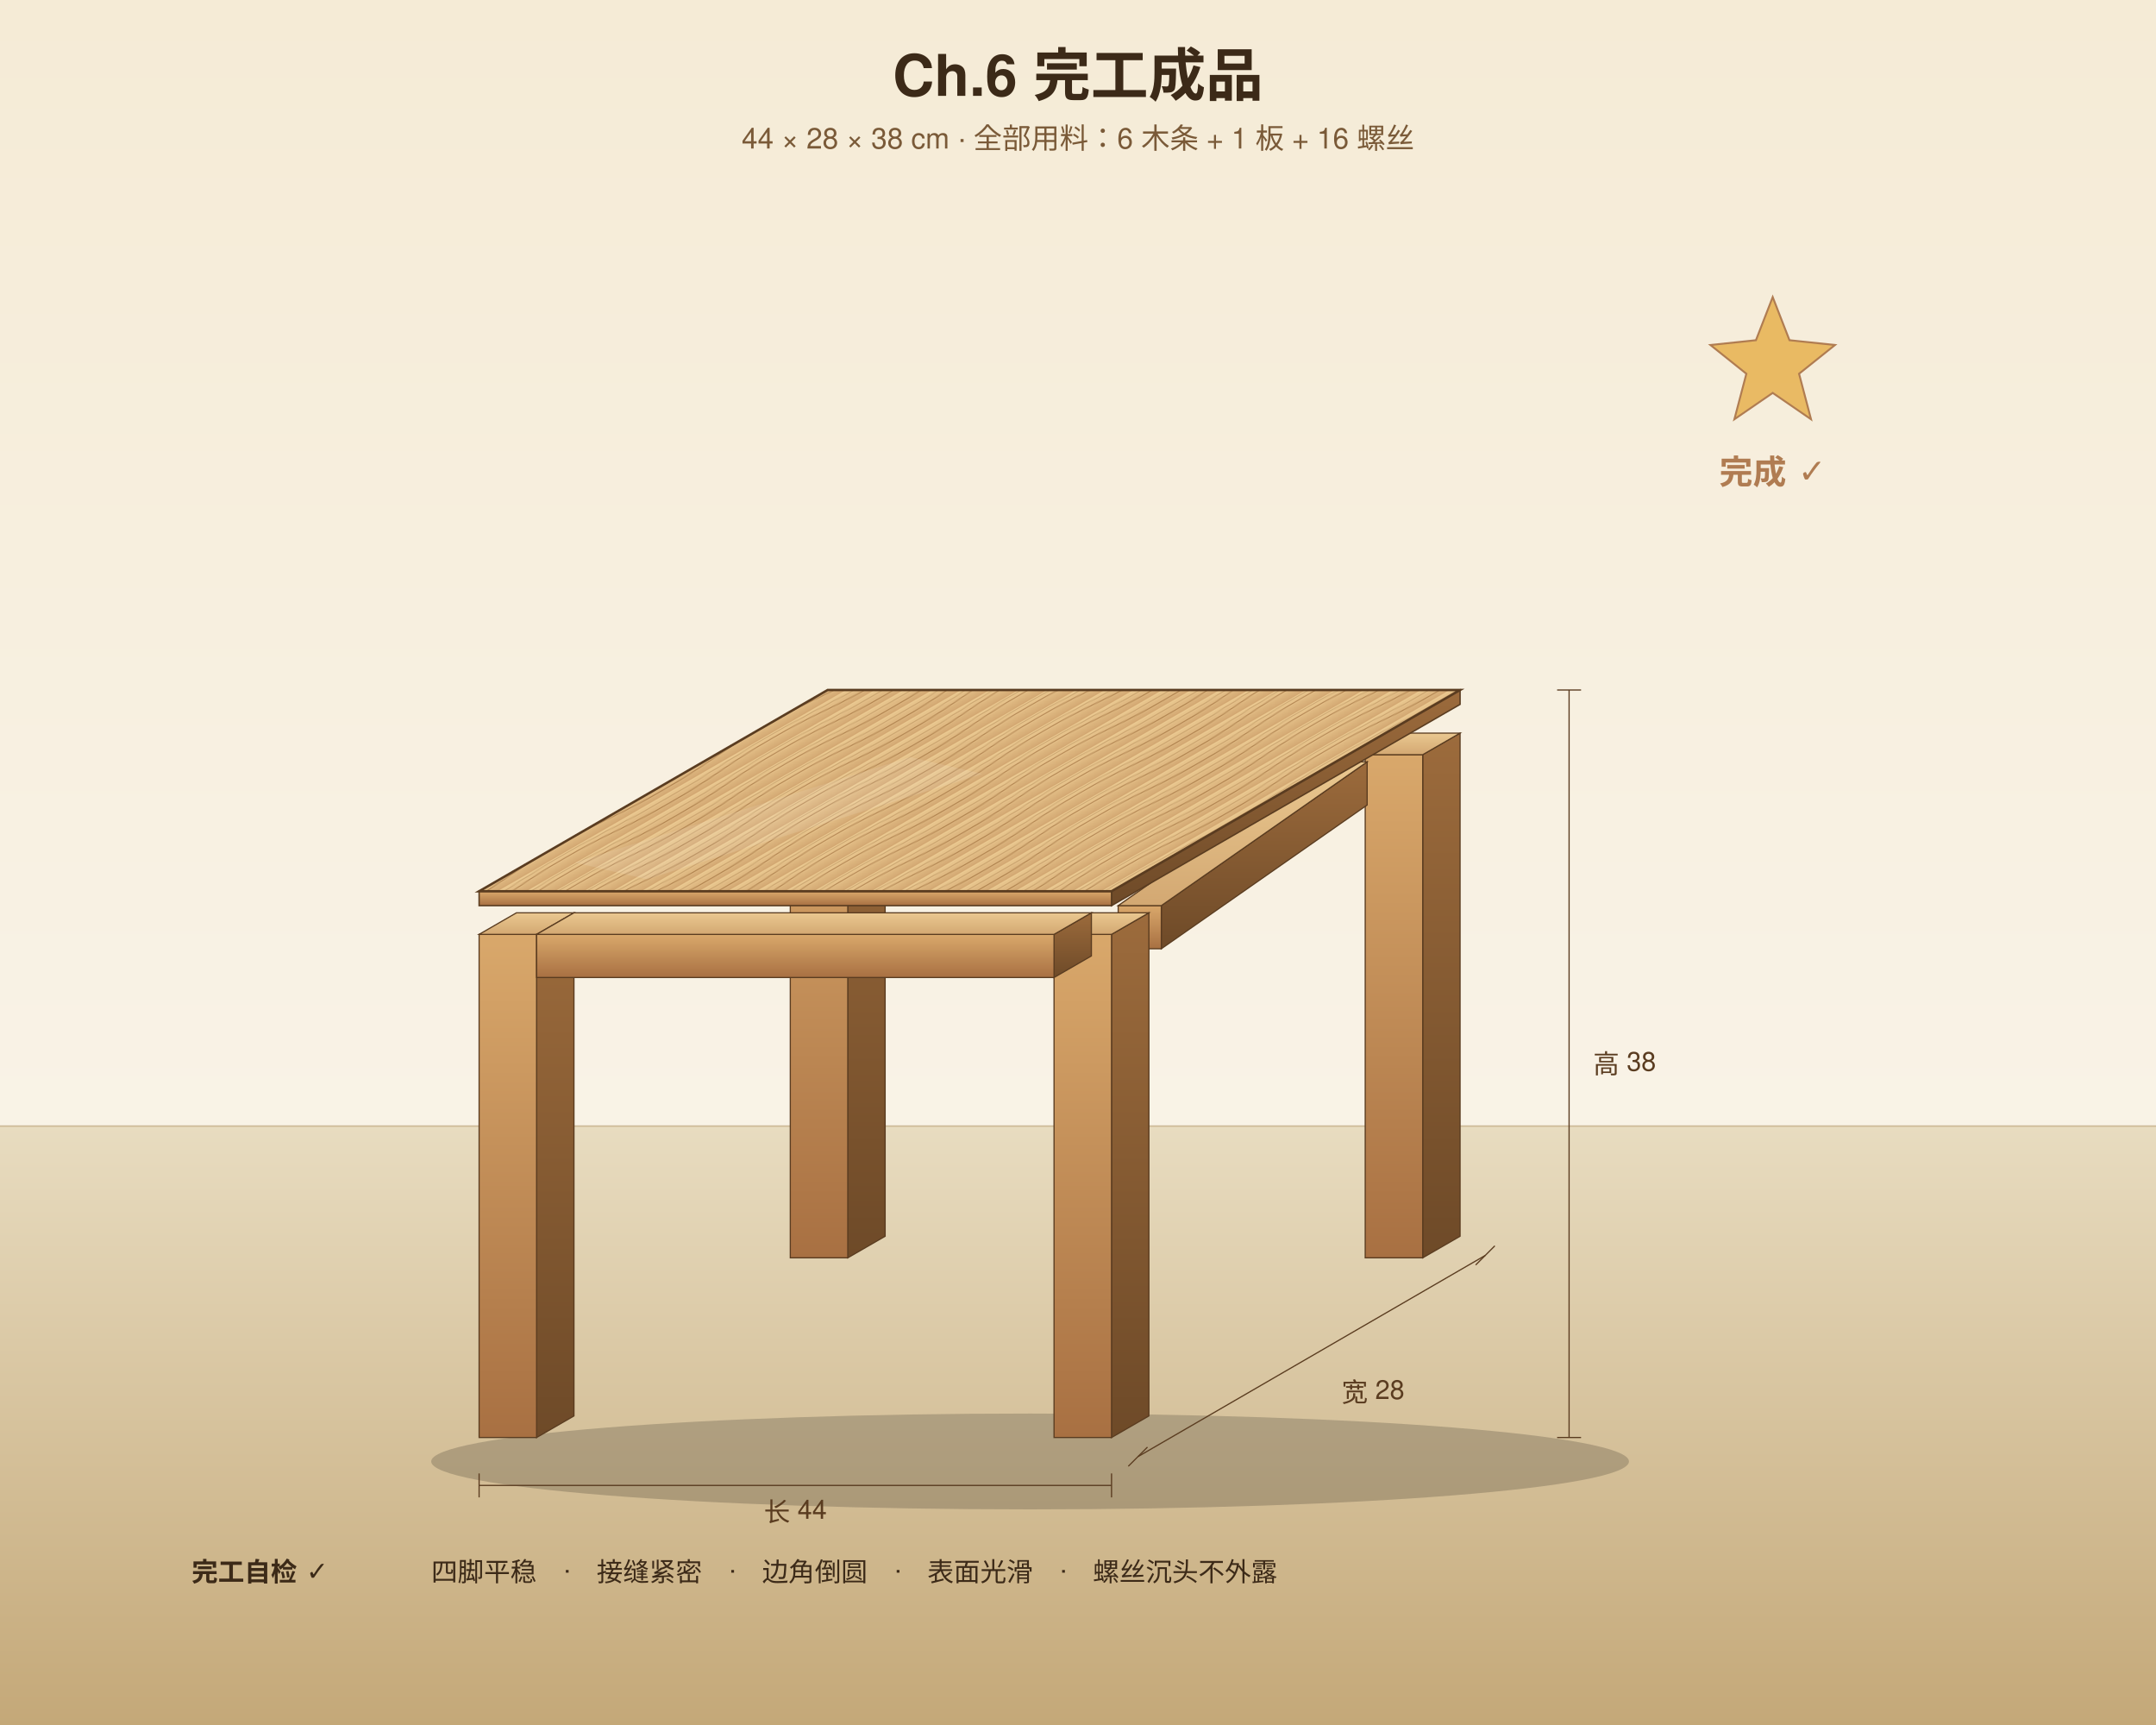
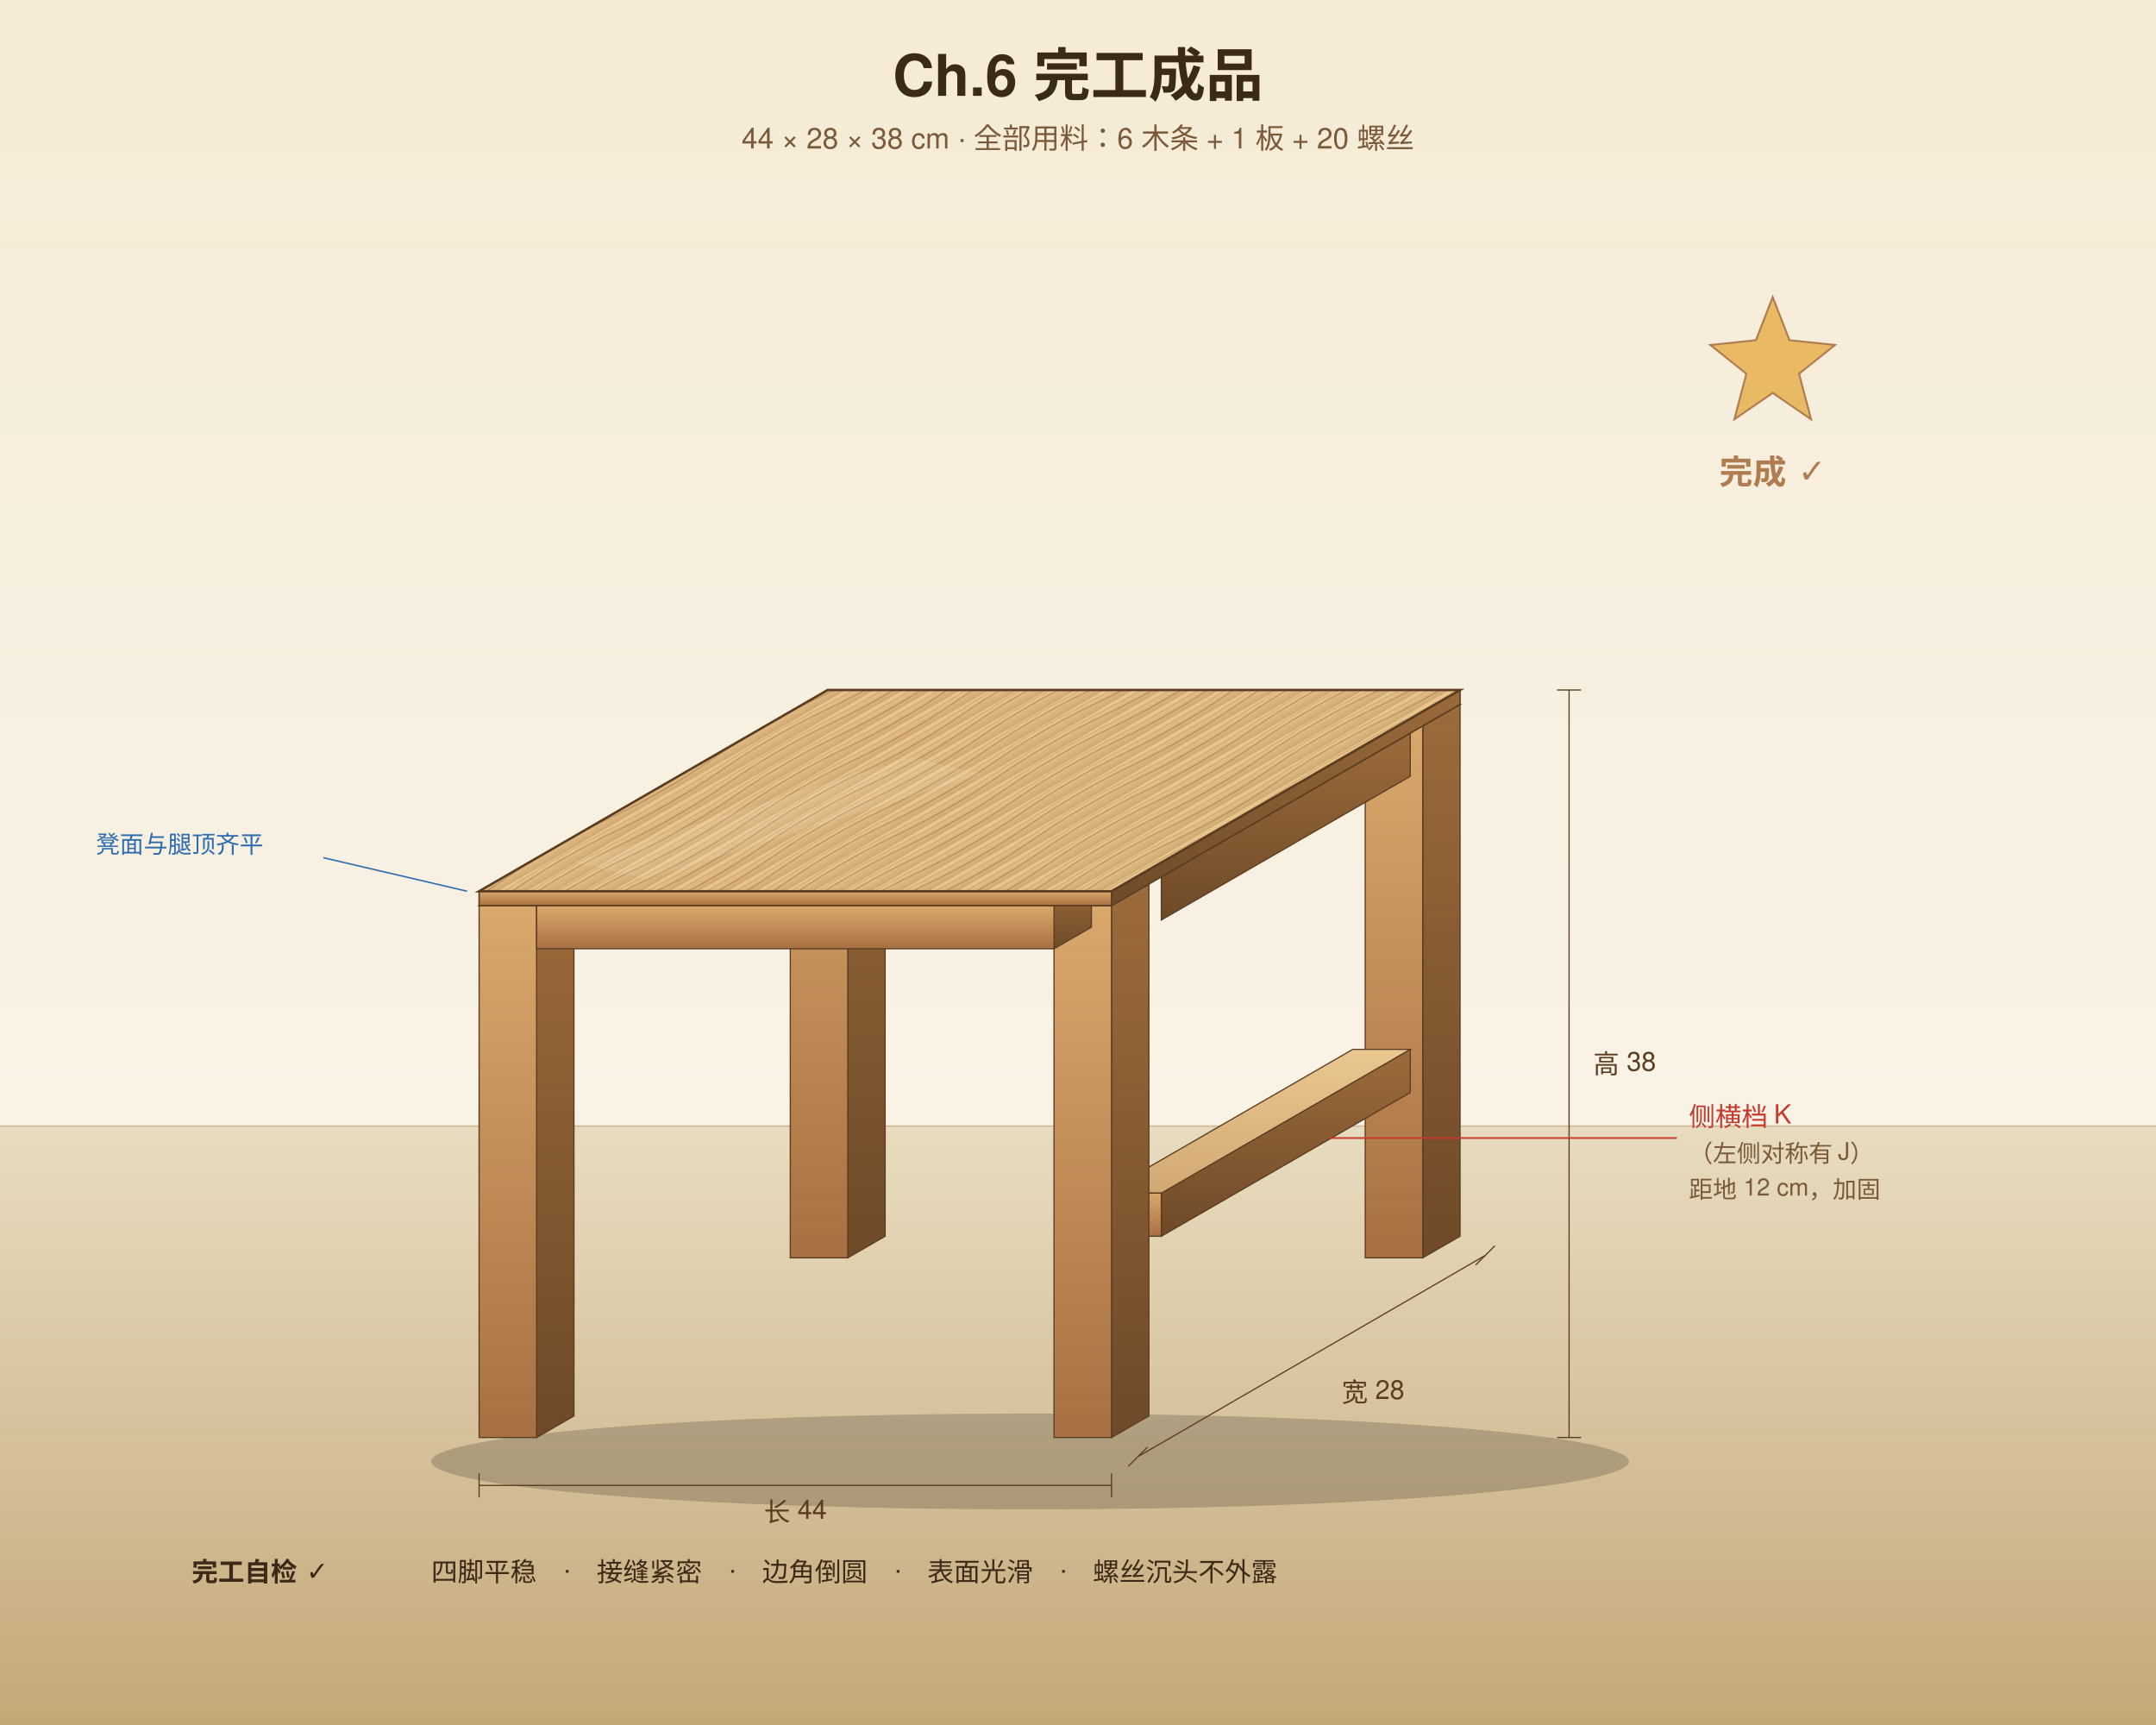
<svg xmlns="http://www.w3.org/2000/svg" viewBox="0 0 900 720" font-family="PingFang SC, Helvetica, Arial, sans-serif">
  <defs>
    <linearGradient id="bg_sky" x1="0" y1="0" x2="0" y2="1">
      <stop offset="0%" stop-color="#f5ebd6" />
      <stop offset="100%" stop-color="#fbf7ef" />
    </linearGradient>
    <linearGradient id="floor_g" x1="0" y1="0" x2="0" y2="1">
      <stop offset="0%" stop-color="#e8dcc0" />
      <stop offset="100%" stop-color="#c4a878" />
    </linearGradient>
    <linearGradient id="wd_top" x1="0" y1="0" x2="0" y2="1">
      <stop offset="0%" stop-color="#eac890" />
      <stop offset="100%" stop-color="#d3a872" />
    </linearGradient>
    <linearGradient id="wd_front" x1="0" y1="0" x2="0" y2="1">
      <stop offset="0%" stop-color="#d9a86b" />
      <stop offset="100%" stop-color="#a87042" />
    </linearGradient>
    <linearGradient id="wd_side" x1="0" y1="0" x2="0" y2="1">
      <stop offset="0%" stop-color="#9c6b3c" />
      <stop offset="100%" stop-color="#6e4a28" />
    </linearGradient>
    <pattern id="grain_top" patternUnits="userSpaceOnUse" width="100" height="6" patternTransform="rotate(-30)">
      <rect width="100" height="6" fill="url(#wd_top)" />
      <path d="M0 3 Q25 1 50 3 T100 3" stroke="#8a5828" stroke-width="0.35" fill="none" opacity="0.55" />
      <path d="M0 1.2 Q25 0 50 1.2 T100 1.2" stroke="#6e4216" stroke-width="0.2" fill="none" opacity="0.4" />
    </pattern>
  </defs>
  <rect width="900" height="720" fill="url(#bg_sky)" />
  <polygon points="0,470 900,470 900,720 0,720" fill="url(#floor_g)" />
  <line x1="0" y1="470" x2="900" y2="470" stroke="#a8895a" stroke-width="0.6" opacity="0.5" />
  <text x="450" y="40" text-anchor="middle" font-size="24" font-weight="bold" fill="#3c2a18">Ch.6  完工成品</text>
-   <text x="450" y="62" text-anchor="middle" font-size="12" fill="#7a5a38">44 × 28 × 38 cm · 全部用料：6 木条 + 1 板 + 16 螺丝</text>
+   <text x="450" y="62" text-anchor="middle" font-size="12" fill="#7a5a38">44 × 28 × 38 cm · 全部用料：6 木条 + 1 板 + 20 螺丝</text>
  <ellipse cx="430" cy="610" rx="250" ry="20" fill="#000" opacity="0.18" />
  <g>
-     <polygon points="353.9,525 369.49,516 369.49,306 353.9,315" fill="url(#wd_side)" stroke="#5a3c20" stroke-width="0.5" />
-     <polygon points="329.9,525 353.9,525 353.9,315 329.9,315" fill="url(#wd_front)" stroke="#5a3c20" stroke-width="0.5" />
-     <polygon points="329.9,315 353.9,315 369.49,306 345.49,306" fill="url(#wd_top)" stroke="#5a3c20" stroke-width="0.5" />
+     <polygon points="353.9,525 369.49,516 369.49,294 353.9,303" fill="url(#wd_side)" stroke="#5a3c20" stroke-width="0.5" />
+     <polygon points="329.9,525 353.9,525 353.9,303 329.9,303" fill="url(#wd_front)" stroke="#5a3c20" stroke-width="0.5" />
+     <polygon points="329.9,303 353.9,303 369.49,294 345.49,294" fill="url(#wd_top)" stroke="#5a3c20" stroke-width="0.5" />
  </g>
  <g>
-     <polygon points="593.9,525 609.49,516 609.49,306 593.9,315" fill="url(#wd_side)" stroke="#5a3c20" stroke-width="0.5" />
-     <polygon points="569.9,525 593.9,525 593.9,315 569.9,315" fill="url(#wd_front)" stroke="#5a3c20" stroke-width="0.5" />
-     <polygon points="569.9,315 593.9,315 609.49,306 585.49,306" fill="url(#wd_top)" stroke="#5a3c20" stroke-width="0.5" />
+     <polygon points="593.9,525 609.49,516 609.49,294 593.9,303" fill="url(#wd_side)" stroke="#5a3c20" stroke-width="0.5" />
+     <polygon points="569.9,525 593.9,525 593.9,303 569.9,303" fill="url(#wd_front)" stroke="#5a3c20" stroke-width="0.5" />
+     <polygon points="569.9,303 593.9,303 609.49,294 585.49,294" fill="url(#wd_top)" stroke="#5a3c20" stroke-width="0.5" />
  </g>
  <g>
-     <polygon points="484.78,396 570.7,336 570.7,318 484.78,378" fill="url(#wd_side)" stroke="#5a3c20" stroke-width="0.5" />
-     <polygon points="466.78,396 484.78,396 484.78,378 466.78,378" fill="url(#wd_front)" stroke="#5a3c20" stroke-width="0.5" />
-     <polygon points="466.78,378 484.78,378 570.7,318 552.7,318" fill="url(#wd_top)" stroke="#5a3c20" stroke-width="0.5" />
+     <polygon points="484.78,384 588.7,324 588.7,306 484.78,366" fill="url(#wd_side)" stroke="#5a3c20" stroke-width="0.5" />
+     <polygon points="460.78,366 484.78,366 588.7,306 564.7,306" fill="url(#wd_top)" stroke="#5a3c20" stroke-width="0.5" />
  </g>
  <g>
-     <polygon points="224,600 239.59,591 239.59,381 224,390" fill="url(#wd_side)" stroke="#5a3c20" stroke-width="0.5" />
-     <polygon points="200,600 224,600 224,390 200,390" fill="url(#wd_front)" stroke="#5a3c20" stroke-width="0.5" />
-     <polygon points="200,390 224,390 239.59,381 215.59,381" fill="url(#wd_top)" stroke="#5a3c20" stroke-width="0.5" />
+     <polygon points="484.78,516 588.7,456 588.7,438 484.78,498" fill="url(#wd_side)" stroke="#5a3c20" stroke-width="0.5" />
+     <polygon points="460.78,498 484.78,498 588.7,438 564.7,438" fill="url(#wd_top)" stroke="#5a3c20" stroke-width="0.5" />
+     <polygon points="460.78,516 484.78,516 484.78,498 460.78,498" fill="url(#wd_front)" stroke="#5a3c20" stroke-width="0.5" />
  </g>
  <g>
-     <polygon points="464,600 479.59,591 479.59,381 464,390" fill="url(#wd_side)" stroke="#5a3c20" stroke-width="0.5" />
-     <polygon points="440,600 464,600 464,390 440,390" fill="url(#wd_front)" stroke="#5a3c20" stroke-width="0.5" />
-     <polygon points="440,390 464,390 479.59,381 455.59,381" fill="url(#wd_top)" stroke="#5a3c20" stroke-width="0.5" />
+     <polygon points="224,600 239.59,591 239.59,369 224,378" fill="url(#wd_side)" stroke="#5a3c20" stroke-width="0.5" />
+     <polygon points="200,600 224,600 224,378 200,378" fill="url(#wd_front)" stroke="#5a3c20" stroke-width="0.5" />
+     <polygon points="200,378 224,378 239.59,369 215.59,369" fill="url(#wd_top)" stroke="#5a3c20" stroke-width="0.5" />
  </g>
  <g>
-     <polygon points="440,408 455.59,399 455.59,381 440,390" fill="url(#wd_side)" stroke="#5a3c20" stroke-width="0.5" />
-     <polygon points="224,408 440,408 440,390 224,390" fill="url(#wd_front)" stroke="#5a3c20" stroke-width="0.5" />
-     <polygon points="224,390 440,390 455.59,381 239.59,381" fill="url(#wd_top)" stroke="#5a3c20" stroke-width="0.5" />
+     <polygon points="464,600 479.59,591 479.59,369 464,378" fill="url(#wd_side)" stroke="#5a3c20" stroke-width="0.5" />
+     <polygon points="440,600 464,600 464,378 440,378" fill="url(#wd_front)" stroke="#5a3c20" stroke-width="0.5" />
+     <polygon points="440,378 464,378 479.59,369 455.59,369" fill="url(#wd_top)" stroke="#5a3c20" stroke-width="0.5" />
+   </g>
+   <g>
+     <polygon points="440,396 455.59,387 455.59,369 440,378" fill="url(#wd_side)" stroke="#5a3c20" stroke-width="0.5" />
+     <polygon points="224,396 440,396 440,378 224,378" fill="url(#wd_front)" stroke="#5a3c20" stroke-width="0.5" />
+     <polygon points="224,378 440,378 455.59,369 239.59,369" fill="url(#wd_top)" stroke="#5a3c20" stroke-width="0.5" />
  </g>
  <g>
    <polygon points="464,378 609.49,294 609.49,288 464,372" fill="url(#wd_side)" stroke="#5a3c20" stroke-width="0.6" />
    <polygon points="200,378 464,378 464,372 200,372" fill="url(#wd_front)" stroke="#5a3c20" stroke-width="0.6" />
    <polygon points="200,372 464,372 609.49,288 345.49,288" fill="url(#grain_top)" stroke="#5a3c20" stroke-width="1" />
    <polygon points="240,360 380,316 410,323 270,367" fill="#fff" opacity="0.1" />
  </g>
  <g transform="translate(740,150)" opacity="0.9">
    <polygon points="0,-26 7,-8 26,-6 11,6 16,25 0,14 -16,25 -11,6 -26,-6 -7,-8" fill="#e8b556" stroke="#a87042" stroke-width="0.8" />
    <text x="0" y="52" text-anchor="middle" font-size="14" font-weight="bold" fill="#a87042">完成 ✓</text>
  </g>
  <g font-size="11" fill="#5a3c20">
    <line x1="655" y1="288" x2="655" y2="600" stroke="#5a3c20" stroke-width="0.5" />
    <line x1="650" y1="288" x2="660" y2="288" stroke="#5a3c20" stroke-width="0.5" />
    <line x1="650" y1="600" x2="660" y2="600" stroke="#5a3c20" stroke-width="0.5" />
    <text x="665" y="448">高 38</text>
    <line x1="200" y1="620" x2="464" y2="620" stroke="#5a3c20" stroke-width="0.5" />
    <line x1="200" y1="615" x2="200" y2="625" stroke="#5a3c20" stroke-width="0.5" />
    <line x1="464" y1="615" x2="464" y2="625" stroke="#5a3c20" stroke-width="0.5" />
    <text x="332" y="635" text-anchor="middle">长 44</text>
    <line x1="475" y1="608" x2="620" y2="524" stroke="#5a3c20" stroke-width="0.5" />
    <line x1="471" y1="612" x2="479" y2="604" stroke="#5a3c20" stroke-width="0.5" />
    <line x1="616" y1="528" x2="624" y2="520" stroke="#5a3c20" stroke-width="0.5" />
    <text x="560" y="585" font-size="11" fill="#5a3c20">宽 28</text>
  </g>
+   <g font-size="11" fill="#3c2a18">
+     <line x1="700" y1="475" x2="555" y2="475" stroke="#c4392e" stroke-width="0.7" />
+     <text x="705" y="470" fill="#c4392e">侧横档 K</text>
+     <text x="705" y="485" font-size="10" fill="#7a5a38">（左侧对称有 J）</text>
+     <text x="705" y="500" font-size="10" fill="#7a5a38">距地 12 cm，加固</text>
+   </g>
+   <g font-size="10" fill="#2c6caf">
+     <line x1="135" y1="358" x2="195" y2="372" stroke="#2c6caf" stroke-width="0.6" />
+     <text x="40" y="356">凳面与腿顶齐平</text>
+   </g>
  <g transform="translate(80,660)" font-size="11" fill="#3c2a18">
    <text x="0" y="0" font-weight="bold">完工自检 ✓</text>
    <text x="100" y="0">四脚平稳　·　接缝紧密　·　边角倒圆　·　表面光滑　·　螺丝沉头不外露</text>
  </g>
</svg>
